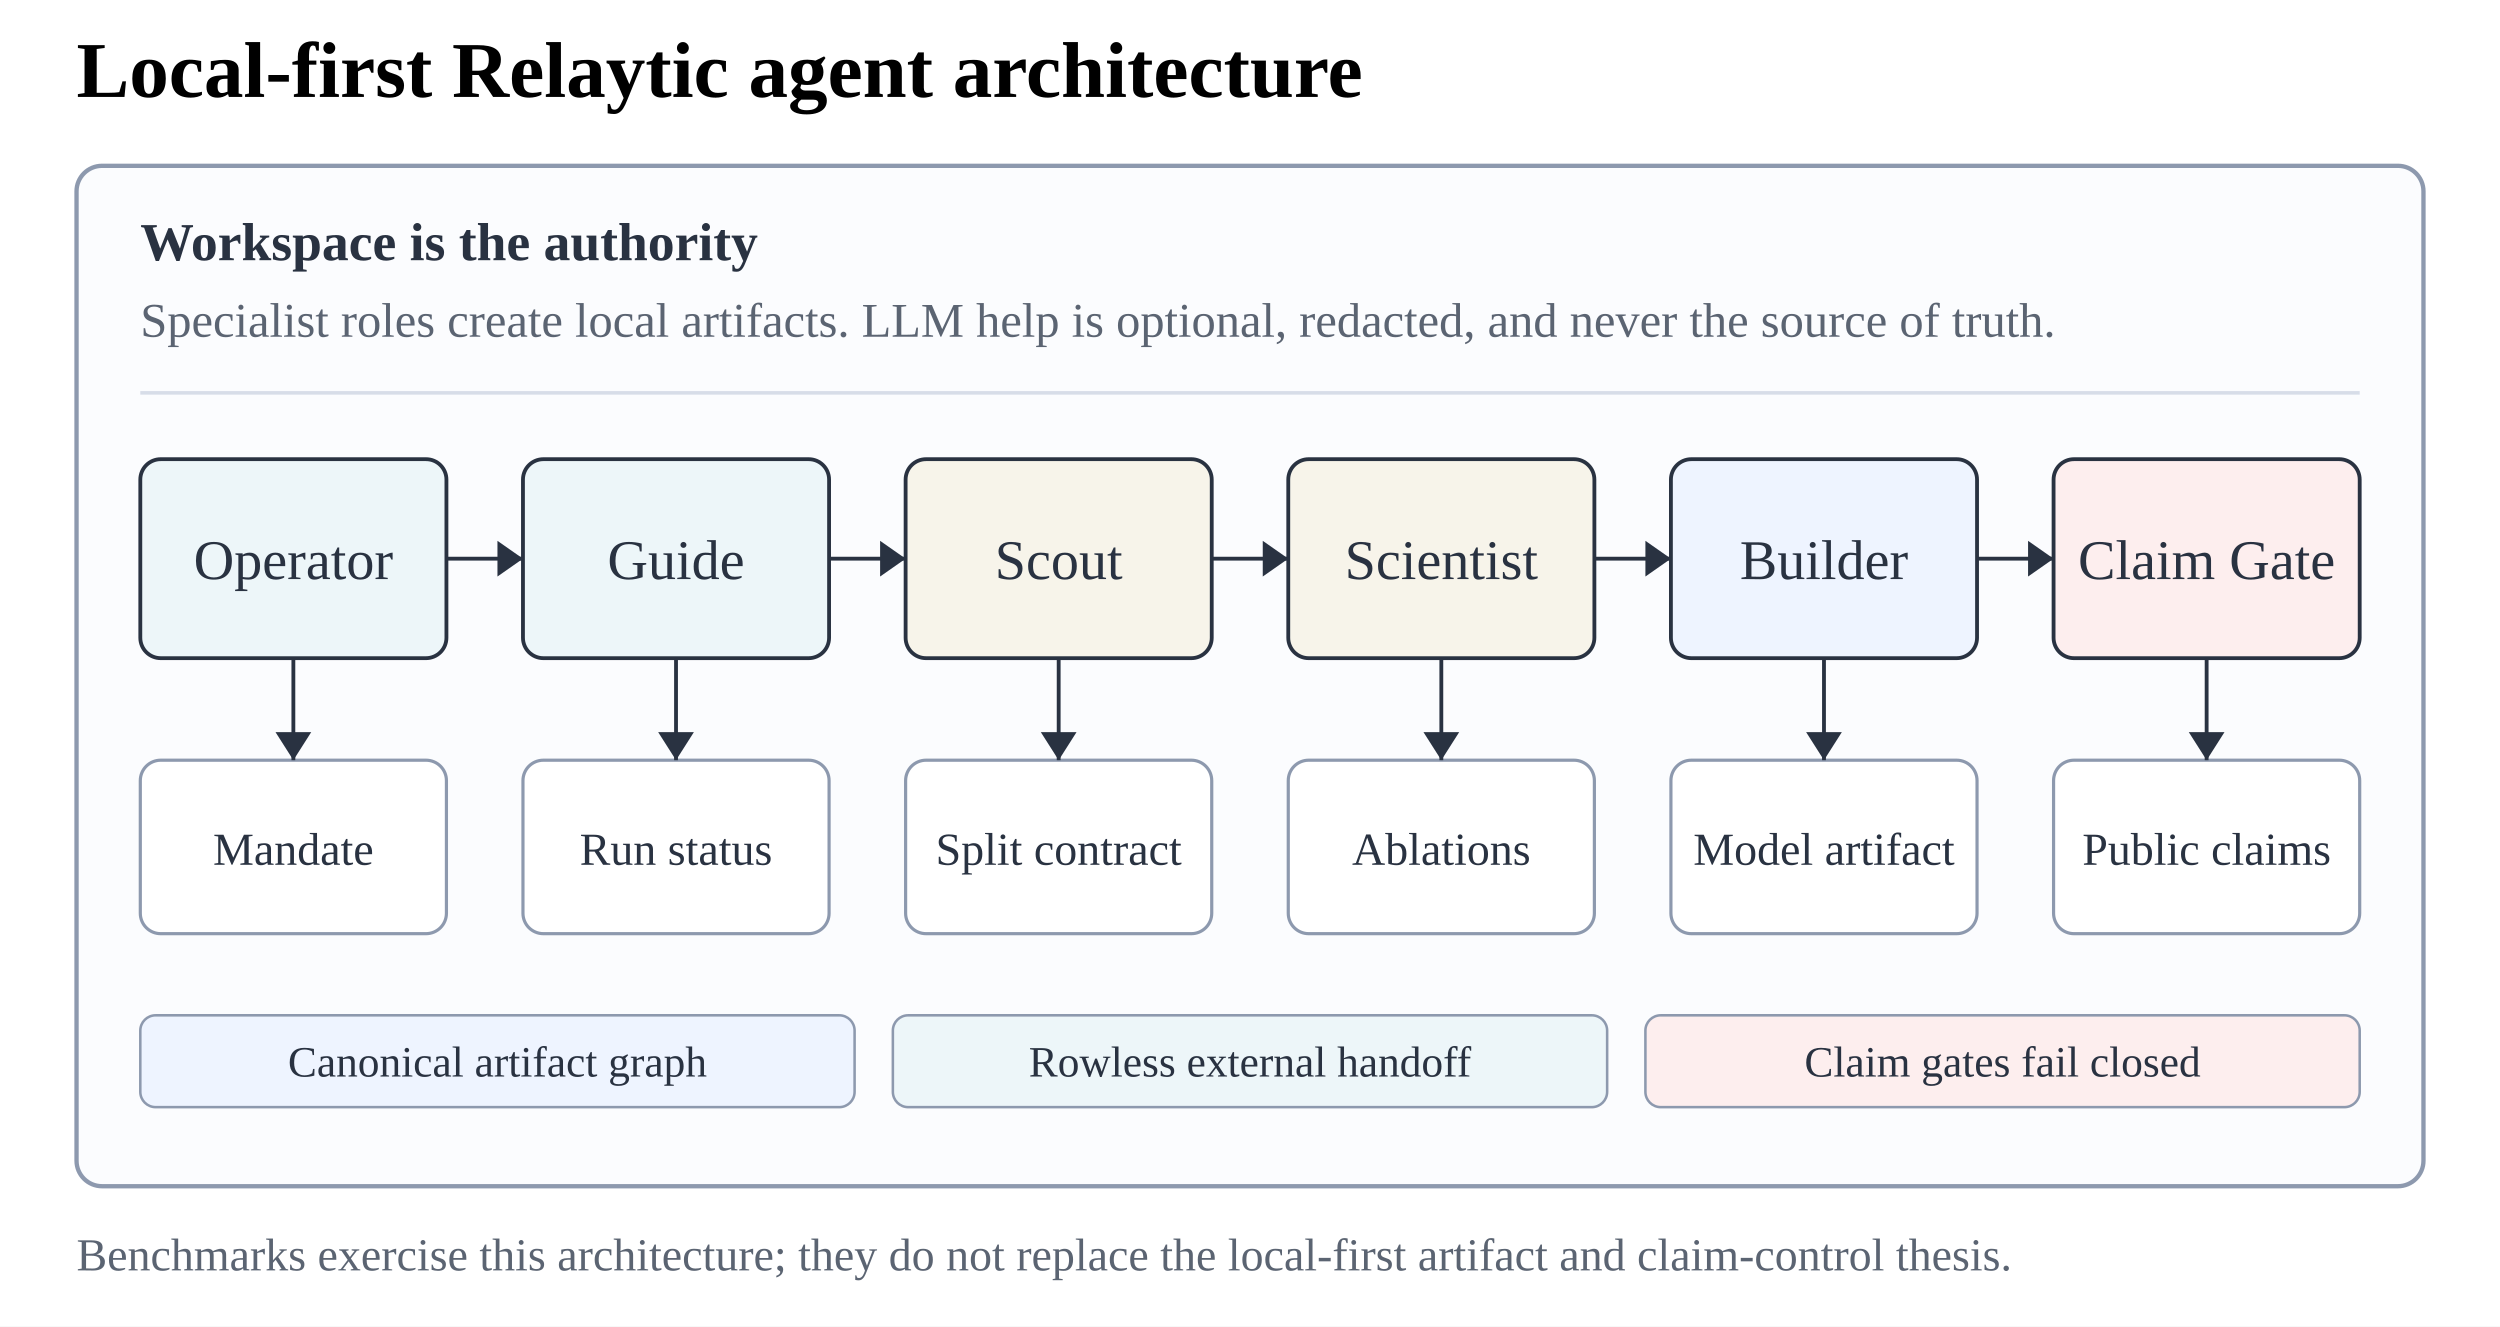
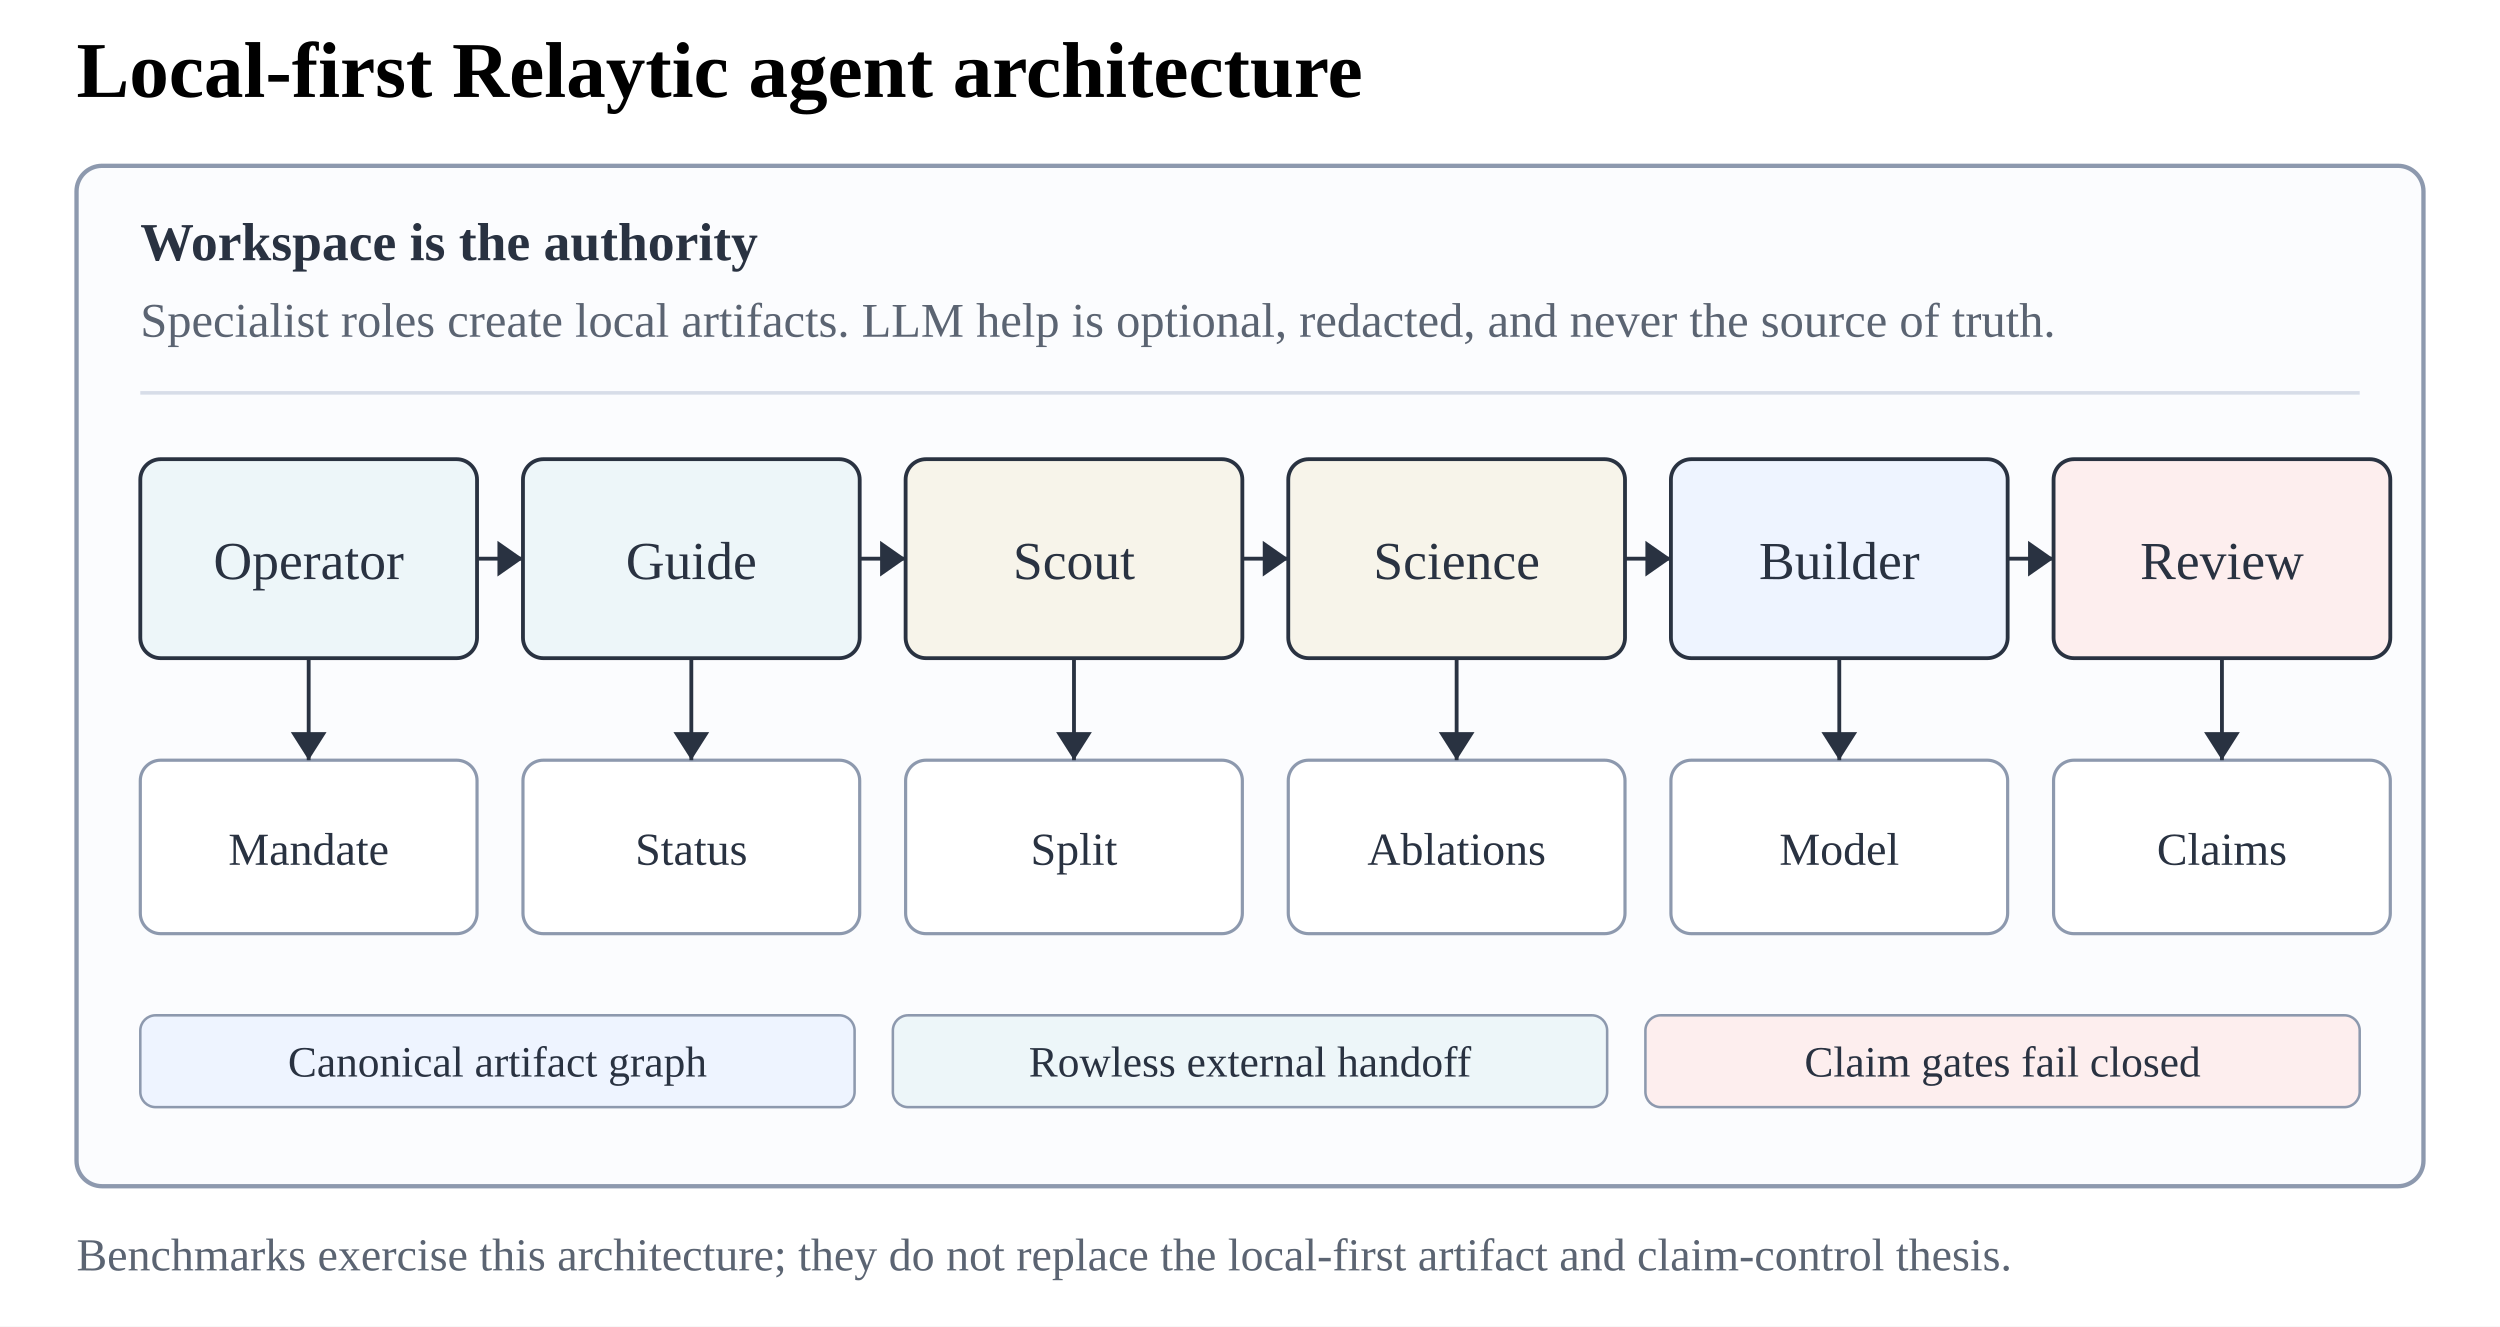
<svg xmlns="http://www.w3.org/2000/svg" width="980" height="520" viewBox="0 0 980 520" role="img">
  <rect width="100%" height="100%" fill="#ffffff" />
  <text x="30" y="38" font-size="31" font-weight="700">Local-first Relaytic agent architecture</text>
  <rect x="30" y="65" width="920" height="400" rx="10" fill="#fbfcfe" stroke="#8d99ae" stroke-width="1.7" />
  <text x="55" y="102" font-size="21" font-weight="700" fill="#293241">Workspace is the authority</text>
  <text x="55" y="132" font-size="19" fill="#5b6472">Specialist roles create local artifacts. LLM help is optional, redacted, and never the source of truth.</text>
  <line x1="55" y1="154" x2="925" y2="154" stroke="#d7dde8" stroke-width="1.4" />
-   <rect x="55" y="180" width="120" height="78" rx="8" fill="#edf6f9" stroke="#293241" stroke-width="1.5" />
-   <text x="115.0" y="227.0" text-anchor="middle" font-size="22" fill="#293241">Operator</text>
-   <rect x="205" y="180" width="120" height="78" rx="8" fill="#edf6f9" stroke="#293241" stroke-width="1.5" />
-   <text x="265.0" y="227.0" text-anchor="middle" font-size="22" fill="#293241">Guide</text>
-   <rect x="355" y="180" width="120" height="78" rx="8" fill="#f7f4ea" stroke="#293241" stroke-width="1.5" />
-   <text x="415.0" y="227.0" text-anchor="middle" font-size="22" fill="#293241">Scout</text>
-   <rect x="505" y="180" width="120" height="78" rx="8" fill="#f7f4ea" stroke="#293241" stroke-width="1.5" />
-   <text x="565.0" y="227.0" text-anchor="middle" font-size="22" fill="#293241">Scientist</text>
-   <rect x="655" y="180" width="120" height="78" rx="8" fill="#eef4ff" stroke="#293241" stroke-width="1.5" />
-   <text x="715.0" y="227.0" text-anchor="middle" font-size="22" fill="#293241">Builder</text>
-   <rect x="805" y="180" width="120" height="78" rx="8" fill="#fdeeee" stroke="#293241" stroke-width="1.5" />
-   <text x="865.0" y="227.0" text-anchor="middle" font-size="22" fill="#293241">Claim Gate</text>
-   <rect x="55" y="298" width="120" height="68" rx="8" fill="#ffffff" stroke="#8d99ae" stroke-width="1.25" />
-   <text x="115.0" y="339.0" text-anchor="middle" font-size="18" fill="#293241">Mandate</text>
-   <rect x="205" y="298" width="120" height="68" rx="8" fill="#ffffff" stroke="#8d99ae" stroke-width="1.25" />
-   <text x="265.0" y="339.0" text-anchor="middle" font-size="18" fill="#293241">Run status</text>
-   <rect x="355" y="298" width="120" height="68" rx="8" fill="#ffffff" stroke="#8d99ae" stroke-width="1.25" />
-   <text x="415.0" y="339.0" text-anchor="middle" font-size="18" fill="#293241">Split contract</text>
-   <rect x="505" y="298" width="120" height="68" rx="8" fill="#ffffff" stroke="#8d99ae" stroke-width="1.25" />
-   <text x="565.0" y="339.0" text-anchor="middle" font-size="18" fill="#293241">Ablations</text>
-   <rect x="655" y="298" width="120" height="68" rx="8" fill="#ffffff" stroke="#8d99ae" stroke-width="1.25" />
-   <text x="715.0" y="339.0" text-anchor="middle" font-size="18" fill="#293241">Model artifact</text>
-   <rect x="805" y="298" width="120" height="68" rx="8" fill="#ffffff" stroke="#8d99ae" stroke-width="1.25" />
-   <text x="865.0" y="339.0" text-anchor="middle" font-size="18" fill="#293241">Public claims</text>
-   <line x1="115" y1="258" x2="115" y2="298" stroke="#293241" stroke-width="1.5" />
-   <polygon points="115,298 108,287 122,287" fill="#293241" />
-   <line x1="265" y1="258" x2="265" y2="298" stroke="#293241" stroke-width="1.5" />
-   <polygon points="265,298 258,287 272,287" fill="#293241" />
-   <line x1="415" y1="258" x2="415" y2="298" stroke="#293241" stroke-width="1.5" />
-   <polygon points="415,298 408,287 422,287" fill="#293241" />
-   <line x1="565" y1="258" x2="565" y2="298" stroke="#293241" stroke-width="1.5" />
-   <polygon points="565,298 558,287 572,287" fill="#293241" />
-   <line x1="715" y1="258" x2="715" y2="298" stroke="#293241" stroke-width="1.5" />
-   <polygon points="715,298 708,287 722,287" fill="#293241" />
-   <line x1="865" y1="258" x2="865" y2="298" stroke="#293241" stroke-width="1.5" />
-   <polygon points="865,298 858,287 872,287" fill="#293241" />
-   <line x1="175" y1="219" x2="205" y2="219" stroke="#293241" stroke-width="1.5" />
+   <rect x="55" y="180" width="132" height="78" rx="8" fill="#edf6f9" stroke="#293241" stroke-width="1.5" />
+   <text x="121.0" y="227.0" text-anchor="middle" font-size="21" fill="#293241">Operator</text>
+   <rect x="205" y="180" width="132" height="78" rx="8" fill="#edf6f9" stroke="#293241" stroke-width="1.5" />
+   <text x="271.0" y="227.0" text-anchor="middle" font-size="21" fill="#293241">Guide</text>
+   <rect x="355" y="180" width="132" height="78" rx="8" fill="#f7f4ea" stroke="#293241" stroke-width="1.5" />
+   <text x="421.0" y="227.0" text-anchor="middle" font-size="21" fill="#293241">Scout</text>
+   <rect x="505" y="180" width="132" height="78" rx="8" fill="#f7f4ea" stroke="#293241" stroke-width="1.5" />
+   <text x="571.0" y="227.0" text-anchor="middle" font-size="21" fill="#293241">Science</text>
+   <rect x="655" y="180" width="132" height="78" rx="8" fill="#eef4ff" stroke="#293241" stroke-width="1.5" />
+   <text x="721.0" y="227.0" text-anchor="middle" font-size="21" fill="#293241">Builder</text>
+   <rect x="805" y="180" width="132" height="78" rx="8" fill="#fdeeee" stroke="#293241" stroke-width="1.5" />
+   <text x="871.0" y="227.0" text-anchor="middle" font-size="21" fill="#293241">Review</text>
+   <rect x="55" y="298" width="132" height="68" rx="8" fill="#ffffff" stroke="#8d99ae" stroke-width="1.25" />
+   <text x="121.0" y="339.0" text-anchor="middle" font-size="18" fill="#293241">Mandate</text>
+   <rect x="205" y="298" width="132" height="68" rx="8" fill="#ffffff" stroke="#8d99ae" stroke-width="1.25" />
+   <text x="271.0" y="339.0" text-anchor="middle" font-size="18" fill="#293241">Status</text>
+   <rect x="355" y="298" width="132" height="68" rx="8" fill="#ffffff" stroke="#8d99ae" stroke-width="1.25" />
+   <text x="421.0" y="339.0" text-anchor="middle" font-size="18" fill="#293241">Split</text>
+   <rect x="505" y="298" width="132" height="68" rx="8" fill="#ffffff" stroke="#8d99ae" stroke-width="1.25" />
+   <text x="571.0" y="339.0" text-anchor="middle" font-size="18" fill="#293241">Ablations</text>
+   <rect x="655" y="298" width="132" height="68" rx="8" fill="#ffffff" stroke="#8d99ae" stroke-width="1.25" />
+   <text x="721.0" y="339.0" text-anchor="middle" font-size="18" fill="#293241">Model</text>
+   <rect x="805" y="298" width="132" height="68" rx="8" fill="#ffffff" stroke="#8d99ae" stroke-width="1.25" />
+   <text x="871.0" y="339.0" text-anchor="middle" font-size="18" fill="#293241">Claims</text>
+   <line x1="121" y1="258" x2="121" y2="298" stroke="#293241" stroke-width="1.5" />
+   <polygon points="121,298 114,287 128,287" fill="#293241" />
+   <line x1="271" y1="258" x2="271" y2="298" stroke="#293241" stroke-width="1.5" />
+   <polygon points="271,298 264,287 278,287" fill="#293241" />
+   <line x1="421" y1="258" x2="421" y2="298" stroke="#293241" stroke-width="1.5" />
+   <polygon points="421,298 414,287 428,287" fill="#293241" />
+   <line x1="571" y1="258" x2="571" y2="298" stroke="#293241" stroke-width="1.5" />
+   <polygon points="571,298 564,287 578,287" fill="#293241" />
+   <line x1="721" y1="258" x2="721" y2="298" stroke="#293241" stroke-width="1.5" />
+   <polygon points="721,298 714,287 728,287" fill="#293241" />
+   <line x1="871" y1="258" x2="871" y2="298" stroke="#293241" stroke-width="1.5" />
+   <polygon points="871,298 864,287 878,287" fill="#293241" />
+   <line x1="187" y1="219" x2="205" y2="219" stroke="#293241" stroke-width="1.5" />
  <polygon points="205,219 195,212 195,226" fill="#293241" />
-   <line x1="325" y1="219" x2="355" y2="219" stroke="#293241" stroke-width="1.5" />
+   <line x1="337" y1="219" x2="355" y2="219" stroke="#293241" stroke-width="1.5" />
  <polygon points="355,219 345,212 345,226" fill="#293241" />
-   <line x1="475" y1="219" x2="505" y2="219" stroke="#293241" stroke-width="1.5" />
+   <line x1="487" y1="219" x2="505" y2="219" stroke="#293241" stroke-width="1.5" />
  <polygon points="505,219 495,212 495,226" fill="#293241" />
-   <line x1="625" y1="219" x2="655" y2="219" stroke="#293241" stroke-width="1.5" />
+   <line x1="637" y1="219" x2="655" y2="219" stroke="#293241" stroke-width="1.5" />
  <polygon points="655,219 645,212 645,226" fill="#293241" />
-   <line x1="775" y1="219" x2="805" y2="219" stroke="#293241" stroke-width="1.5" />
+   <line x1="787" y1="219" x2="805" y2="219" stroke="#293241" stroke-width="1.5" />
  <polygon points="805,219 795,212 795,226" fill="#293241" />
  <rect x="55" y="398" width="280" height="36" rx="6" fill="#eef4ff" stroke="#8d99ae" stroke-width="1.0" />
  <text x="195" y="422" text-anchor="middle" font-size="17" fill="#293241">Canonical artifact graph</text>
  <rect x="350" y="398" width="280" height="36" rx="6" fill="#edf6f9" stroke="#8d99ae" stroke-width="1.0" />
  <text x="490" y="422" text-anchor="middle" font-size="17" fill="#293241">Rowless external handoff</text>
  <rect x="645" y="398" width="280" height="36" rx="6" fill="#fdeeee" stroke="#8d99ae" stroke-width="1.0" />
  <text x="785" y="422" text-anchor="middle" font-size="17" fill="#293241">Claim gates fail closed</text>
  <text x="30" y="498" font-size="18" fill="#5b6472">Benchmarks exercise this architecture; they do not replace the local-first artifact and claim-control thesis.</text>
</svg>
